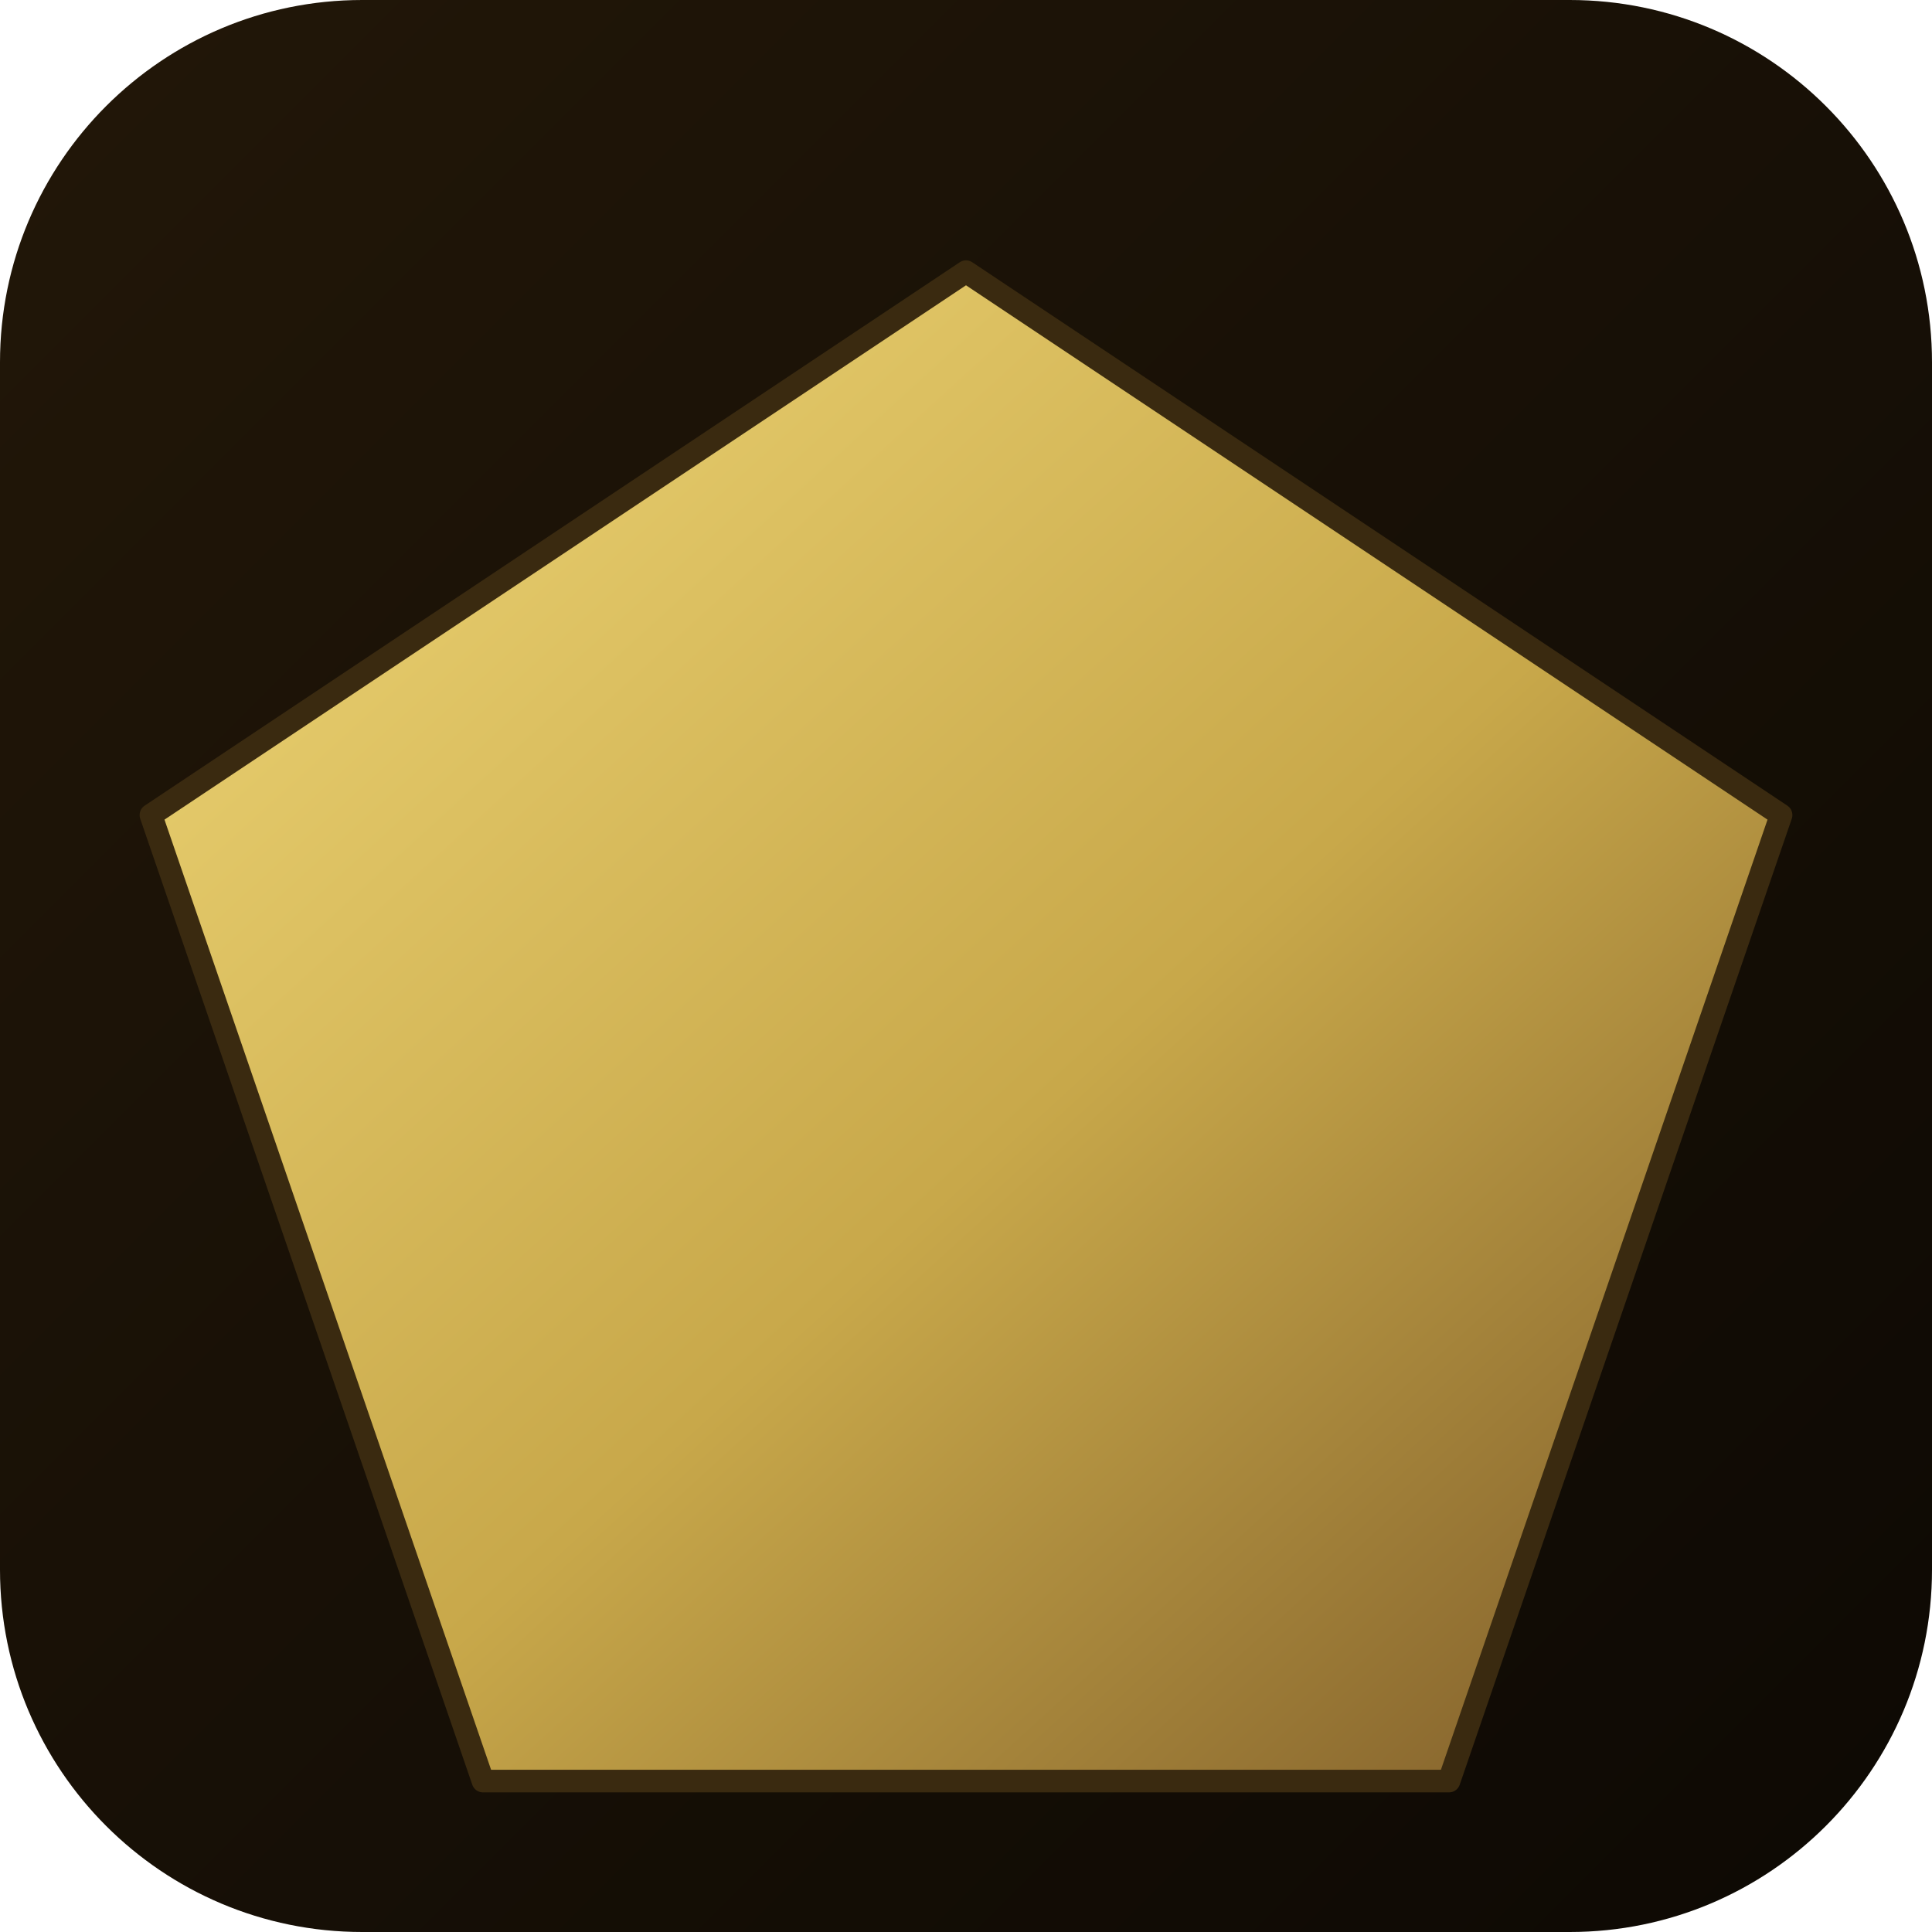
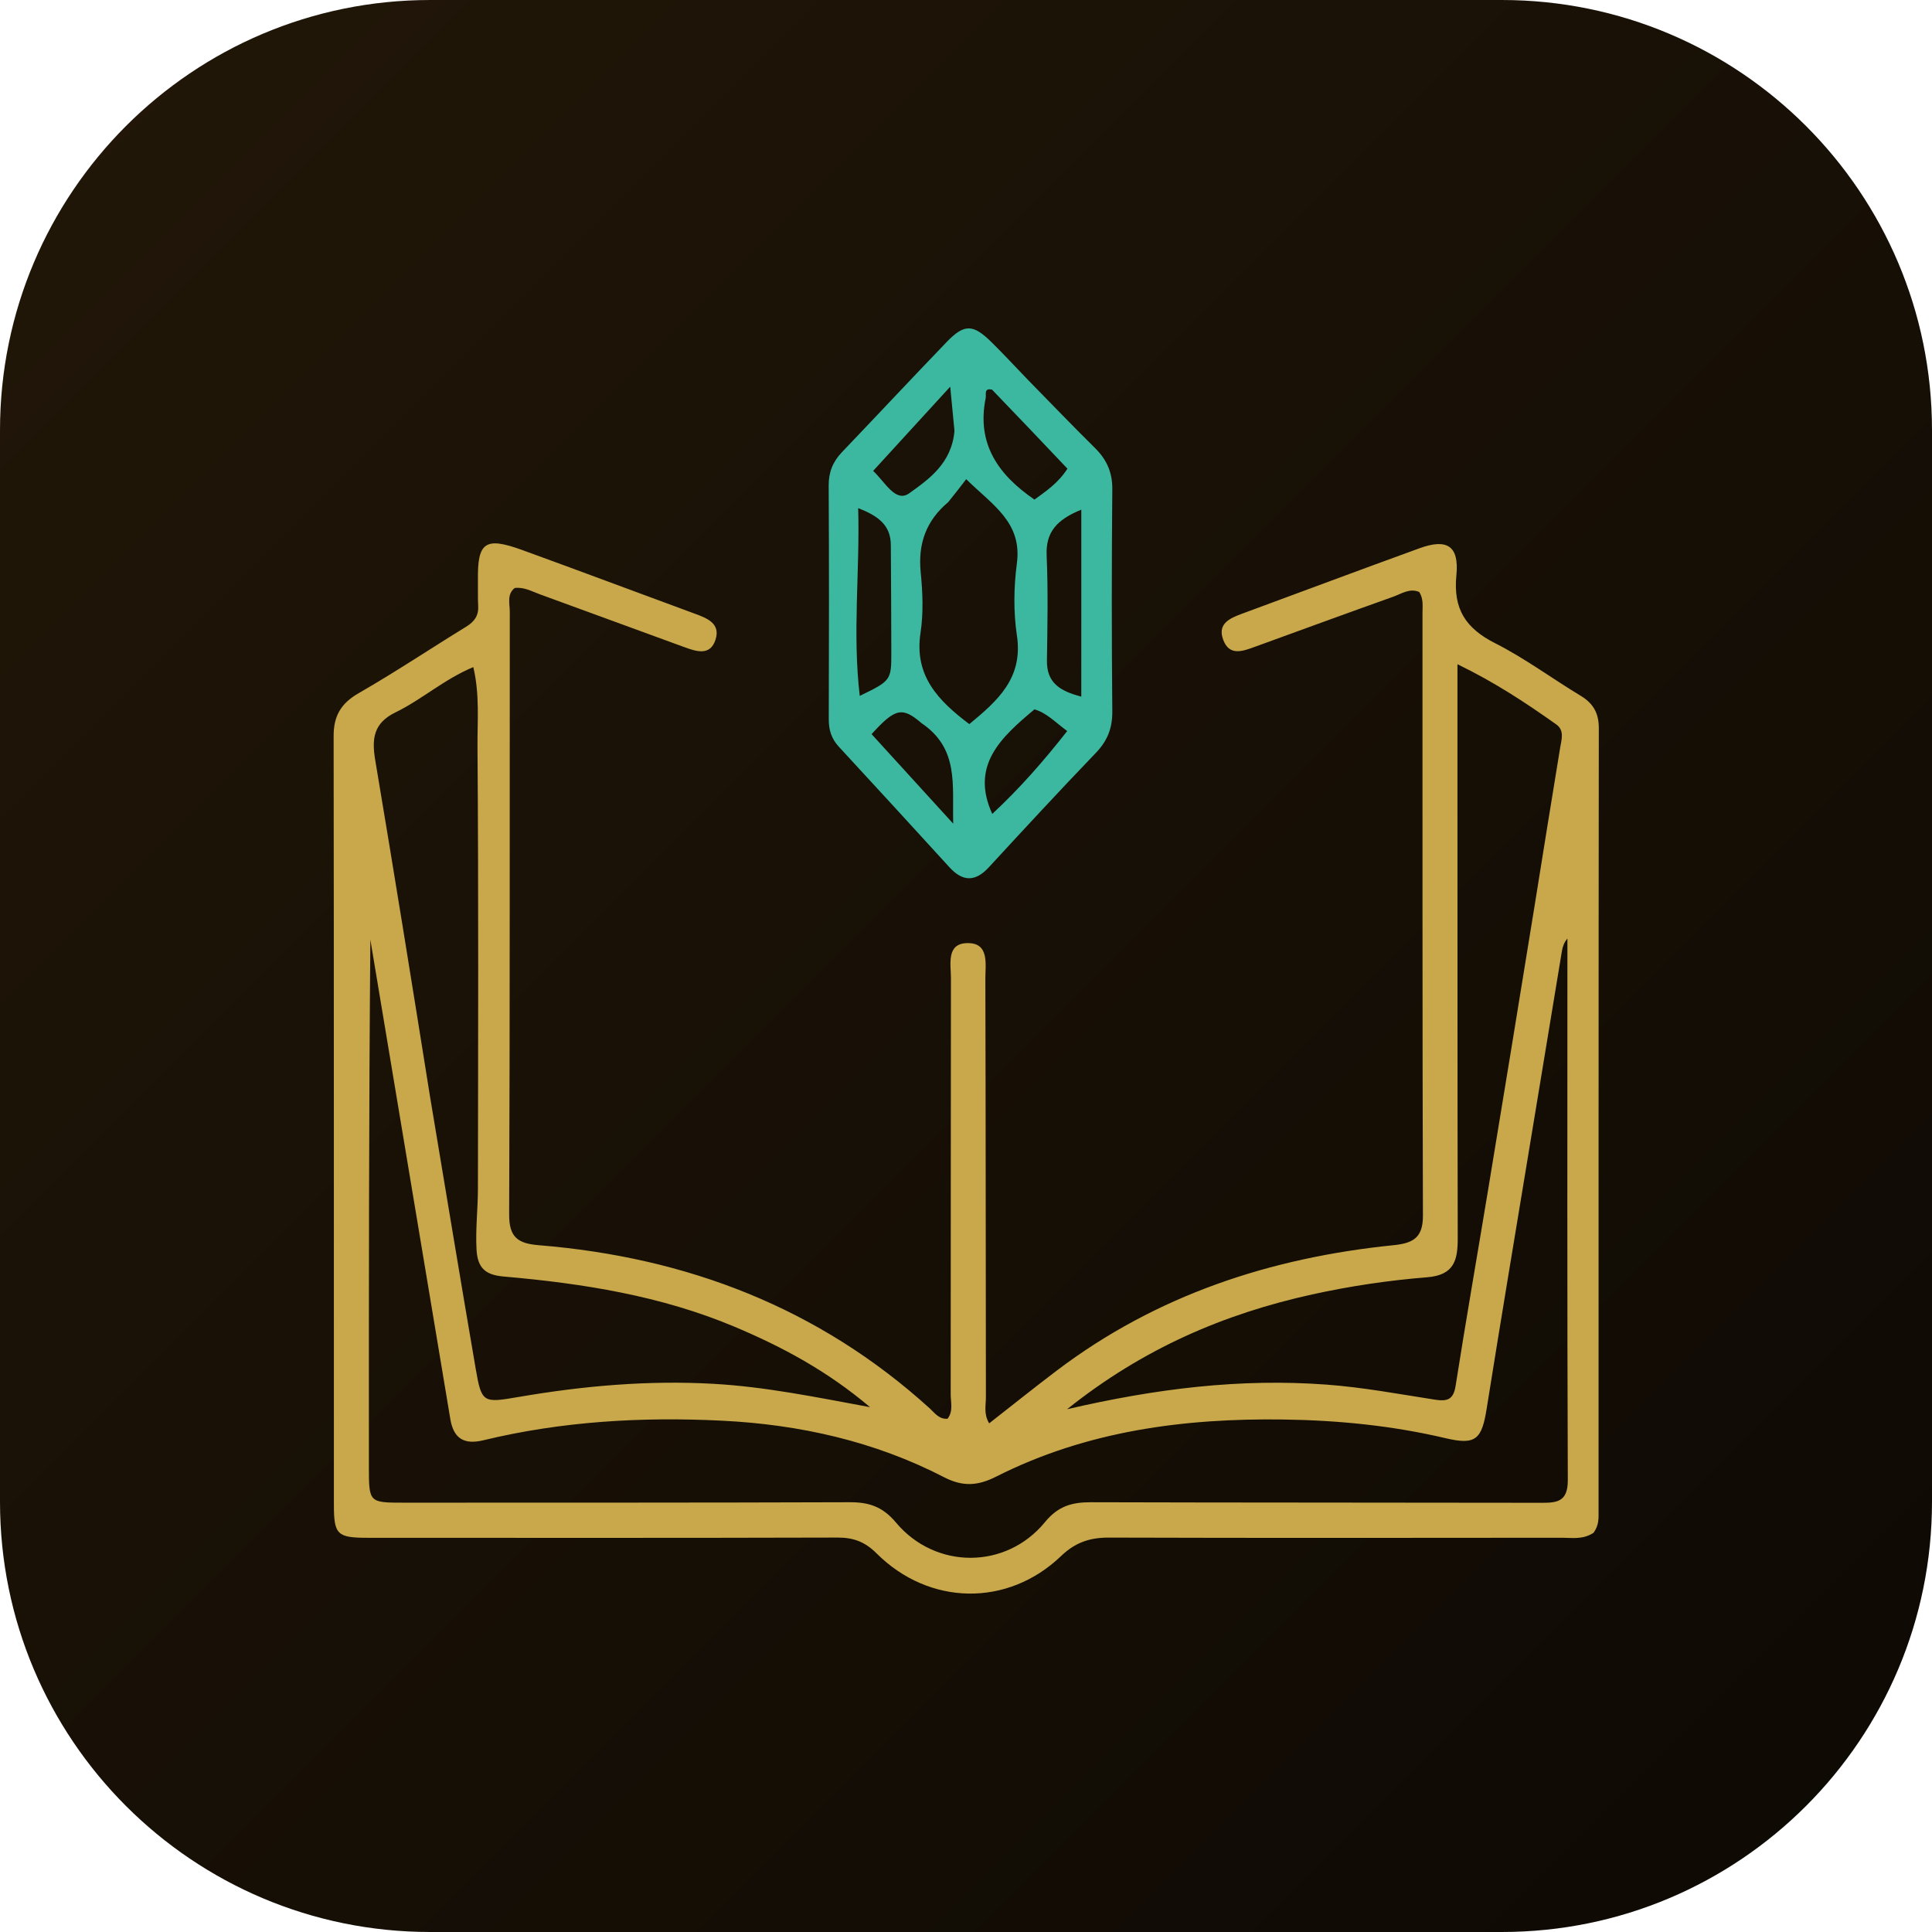
<svg xmlns="http://www.w3.org/2000/svg" width="512" height="512" viewBox="0 0 512 512">
  <defs>
    <linearGradient id="bg" x1="0" y1="0" x2="1" y2="1">
      <stop offset="0" stop-color="#221708" />
      <stop offset="1" stop-color="#0d0904" />
    </linearGradient>
-     <linearGradient id="g" x1="0" y1="0" x2="1" y2="1">
-       <stop offset="0" stop-color="#f0d878" />
-       <stop offset="0.55" stop-color="#c8a84a" />
-       <stop offset="1" stop-color="#7a5828" />
-     </linearGradient>
  </defs>
-   <rect width="512" height="512" rx="96" fill="url(#bg)" />
-   <polygon points="256,72 472,216 384,472 128,472 40,216" fill="url(#g)" stroke="#3a2a10" stroke-width="6" stroke-linejoin="round" />
+   <rect width="512" height="512" rx="114" fill="url(#bg)" />
+   <svg x="64" y="64" width="384" height="384" viewBox="357 311 310 310">
+     <path fill="#c8a84a" d="M646.256,587.263 C643.91,588.772 641.691,588.318 639.56,588.32 C607.234,588.351 574.908,588.386 542.583,588.288 C538.516,588.276 535.403,589.295 532.345,592.227 C520.927,603.174 504.138,602.903 492.866,591.663 C490.387,589.19 487.937,588.272 484.536,588.282 C451.044,588.377 417.552,588.344 384.06,588.332 C377.492,588.329 376.769,587.677 376.767,581.275 C376.748,526.454 376.788,471.633 376.711,416.813 C376.704,412.474 378.293,409.797 382.1,407.612 C389.894,403.138 397.38,398.13 405.044,393.426 C406.784,392.359 407.747,391.093 407.636,389.003 C407.538,387.175 407.61,385.338 407.583,383.505 C407.46,375.321 409.106,374.119 417.038,376.999 C429.398,381.486 441.707,386.116 454.05,390.652 C456.682,391.619 459.494,392.745 458.423,396.147 C457.293,399.734 454.326,398.722 451.742,397.781 C441.422,394.02 431.115,390.222 420.794,386.465 C419.094,385.846 417.464,384.892 415.451,385.126 C413.735,386.486 414.398,388.474 414.396,390.19 C414.354,433.18 414.442,476.171 414.263,519.16 C414.243,524.104 416.181,525.372 420.627,525.735 C452.258,528.315 480.515,539.103 504.255,560.659 C505.314,561.62 506.205,562.996 508.05,562.86 C509.312,561.268 508.724,559.373 508.726,557.63 C508.762,527.97 508.726,498.31 508.78,468.65 C508.785,465.667 507.733,461.222 512.209,461.104 C517.062,460.976 516.132,465.608 516.141,468.73 C516.229,498.556 516.208,528.383 516.26,558.209 C516.263,559.973 515.744,561.836 516.958,563.844 C521.833,560.034 526.578,556.225 531.427,552.553 C552.753,536.405 577.147,528.399 603.477,525.729 C607.599,525.311 609.77,524.171 609.755,519.442 C609.622,476.452 609.679,433.462 609.663,390.472 C609.663,388.997 609.901,387.459 608.971,385.989 C606.938,385.096 605.171,386.366 603.379,387.005 C593.499,390.526 583.65,394.133 573.793,397.716 C571.207,398.656 568.365,399.762 567.035,396.231 C565.724,392.75 568.46,391.591 571.086,390.621 C583.735,385.95 596.365,381.226 609.039,376.622 C614.899,374.493 617.537,376.09 616.913,382.421 C616.2,389.652 618.915,393.761 625.203,396.944 C631.566,400.165 637.366,404.484 643.496,408.186 C646.193,409.815 647.387,411.885 647.384,415.108 C647.319,470.928 647.339,526.748 647.331,582.569 C647.331,584.056 647.472,585.585 646.256,587.263 M393.493,513.878 C390.518,496.043 387.544,478.208 384.569,460.373 C384.247,498.03 384.239,535.652 384.254,573.274 C384.257,580.789 384.327,580.819 391.71,580.816 C423.526,580.802 455.343,580.832 487.159,580.721 C491.249,580.707 494.18,581.676 497.018,585.067 C505.452,595.145 520.576,595.13 528.884,584.989 C531.74,581.503 534.716,580.712 538.756,580.724 C570.738,580.819 602.721,580.779 634.704,580.841 C638.145,580.847 640.769,580.881 640.75,576.024 C640.601,537.392 640.667,498.758 640.667,460.125 C639.932,460.984 639.64,461.899 639.485,462.836 C637.229,476.432 634.989,490.031 632.75,503.629 C629.619,522.645 626.427,541.65 623.396,560.681 C622.345,567.285 621.06,568.545 614.624,567.027 C603.228,564.339 591.68,563.193 580.008,563.026 C558.623,562.72 537.794,565.463 518.459,575.238 C514.44,577.269 511.264,577.411 507.279,575.355 C492.417,567.688 476.455,564.101 459.805,563.276 C442.596,562.423 425.541,563.405 408.749,567.465 C404.607,568.466 402.366,567.09 401.671,562.9 C399.006,546.844 396.299,530.794 393.493,513.878 M397.376,494.2 C400.613,513.542 403.795,532.893 407.115,552.221 C408.373,559.546 408.731,559.495 416.336,558.191 C430.129,555.827 443.963,554.592 458.041,555.393 C469.051,556.019 479.736,558.211 491.469,560.381 C482.297,552.619 472.689,547.48 462.576,543.216 C446.754,536.543 430.018,533.91 413.07,532.432 C409.146,532.091 407.491,530.588 407.28,526.619 C407.048,522.265 407.576,517.968 407.581,513.647 C407.624,482.154 407.722,450.661 407.489,419.17 C407.448,413.621 407.993,407.925 406.593,402.05 C400.345,404.652 395.577,409.004 389.942,411.741 C385.17,414.059 384.856,417.474 385.618,422.003 C389.611,445.763 393.441,469.55 397.376,494.2 M633.622,453.264 C635.443,441.954 637.238,430.639 639.109,419.337 C639.413,417.498 640.084,415.59 638.252,414.293 C631.803,409.727 625.225,405.361 617.143,401.437 C617.143,410.382 617.141,418.327 617.143,426.272 C617.152,458.906 617.135,491.539 617.202,524.173 C617.211,528.824 616.528,532.124 610.666,532.594 C602.411,533.257 594.19,534.473 586.059,536.265 C567.149,540.432 549.826,547.878 533.628,560.824 C552.703,556.389 570.704,554.197 589.098,555.556 C596.926,556.135 604.573,557.573 612.28,558.771 C614.827,559.167 616.265,558.889 616.742,555.854 C618.934,541.917 621.363,528.018 623.665,514.098 C626.971,494.111 630.242,474.119 633.622,453.264 z" />
+     <path fill="#3db8a0" d="M525.325,340.677 C530.236,345.69 534.854,350.498 539.596,355.181 C542.107,357.661 543.335,360.39 543.301,364.036 C543.154,379.865 543.157,395.697 543.3,411.525 C543.333,415.127 542.247,417.839 539.763,420.424 C532.031,428.471 524.452,436.667 516.891,444.876 C513.977,448.041 511.293,447.978 508.457,444.873 C500.59,436.264 492.723,427.655 484.802,419.096 C483.219,417.386 482.633,415.512 482.641,413.215 C482.694,396.552 482.717,379.888 482.621,363.225 C482.604,360.334 483.527,358.096 485.469,356.063 C492.95,348.234 500.345,340.322 507.852,332.518 C511.626,328.594 513.493,328.634 517.436,332.517 C520.046,335.088 522.538,337.781 525.325,340.677 M508.186,366.767 C503.493,370.699 501.697,375.634 502.308,381.773 C502.733,386.056 502.911,390.497 502.269,394.726 C500.87,403.939 506.078,409.247 512.711,414.252 C518.714,409.282 524.26,404.46 522.894,395.313 C522.14,390.268 522.215,384.946 522.884,379.877 C524.043,371.084 517.746,367.451 512.043,361.847 C510.677,363.631 509.667,364.95 508.186,366.767 M536.668,392.496 C536.668,384.636 536.668,376.777 536.668,368.372 C531.378,370.529 529.036,373.195 529.254,378.199 C529.578,385.66 529.427,393.147 529.315,400.621 C529.244,405.35 531.992,407.155 536.667,408.369 C536.667,403.05 536.667,398.271 536.668,392.496 M495.919,376.009 C495.924,371.66 493.19,369.701 488.933,368.041 C489.313,381.671 487.681,394.758 489.269,408.211 C495.969,404.967 496.034,404.879 496.022,398.837 C496.008,391.524 495.978,384.212 495.919,376.009 M517.577,342.699 C515.775,342.28 516.368,343.714 516.207,344.51 C514.241,354.261 518.862,360.888 526.649,366.218 C529.085,364.436 531.67,362.749 533.706,359.603 C528.44,354.049 523.237,348.562 517.577,342.699 M509.534,351.521 C509.259,348.662 508.983,345.803 508.622,342.061 C502.736,348.492 497.506,354.207 492.136,360.075 C494.766,362.561 496.953,366.937 499.853,364.866 C504.062,361.859 508.928,358.466 509.534,351.521 M502.489,414.046 C498.394,410.516 496.859,410.806 491.801,416.394 C497.386,422.521 503.006,428.686 509.264,435.551 C509.04,427.221 510.539,419.511 502.489,414.046 M517.618,433.463 C523.418,428.087 528.595,422.178 533.652,415.733 C531.015,413.777 529.22,411.827 526.646,411.095 C519.497,417.079 512.881,423.068 517.618,433.463 z" />
+   </svg>
</svg>
